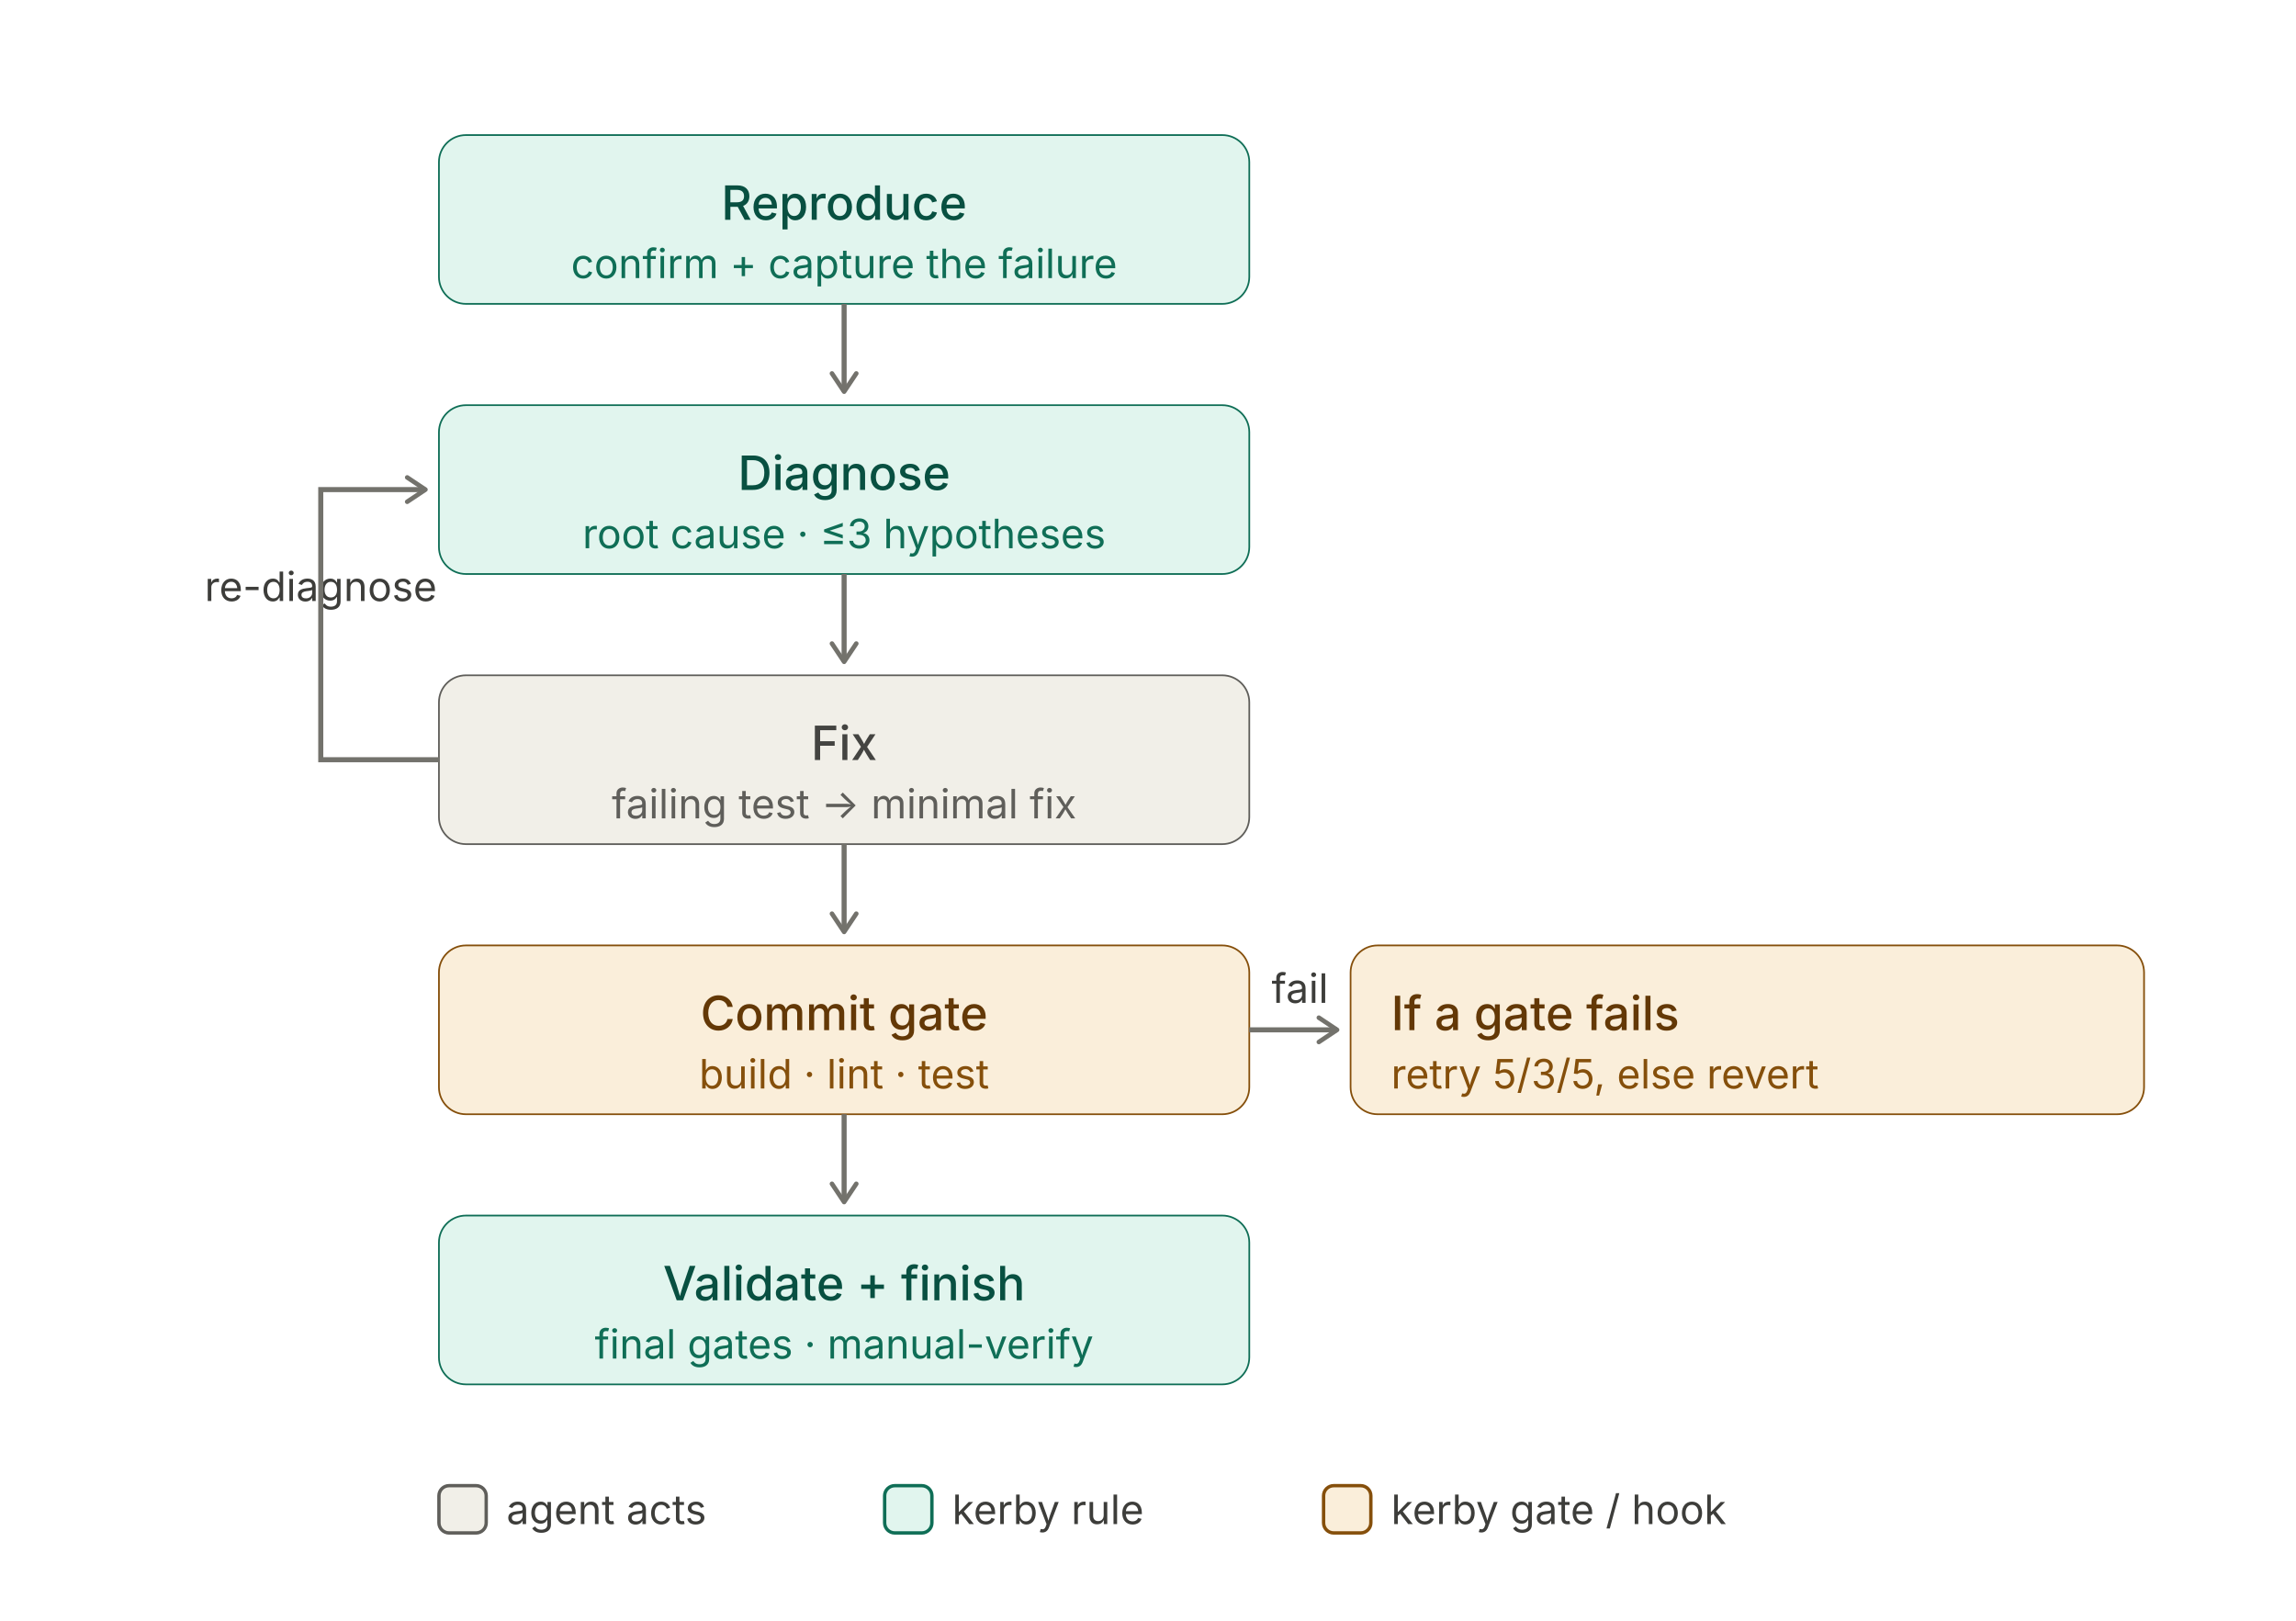
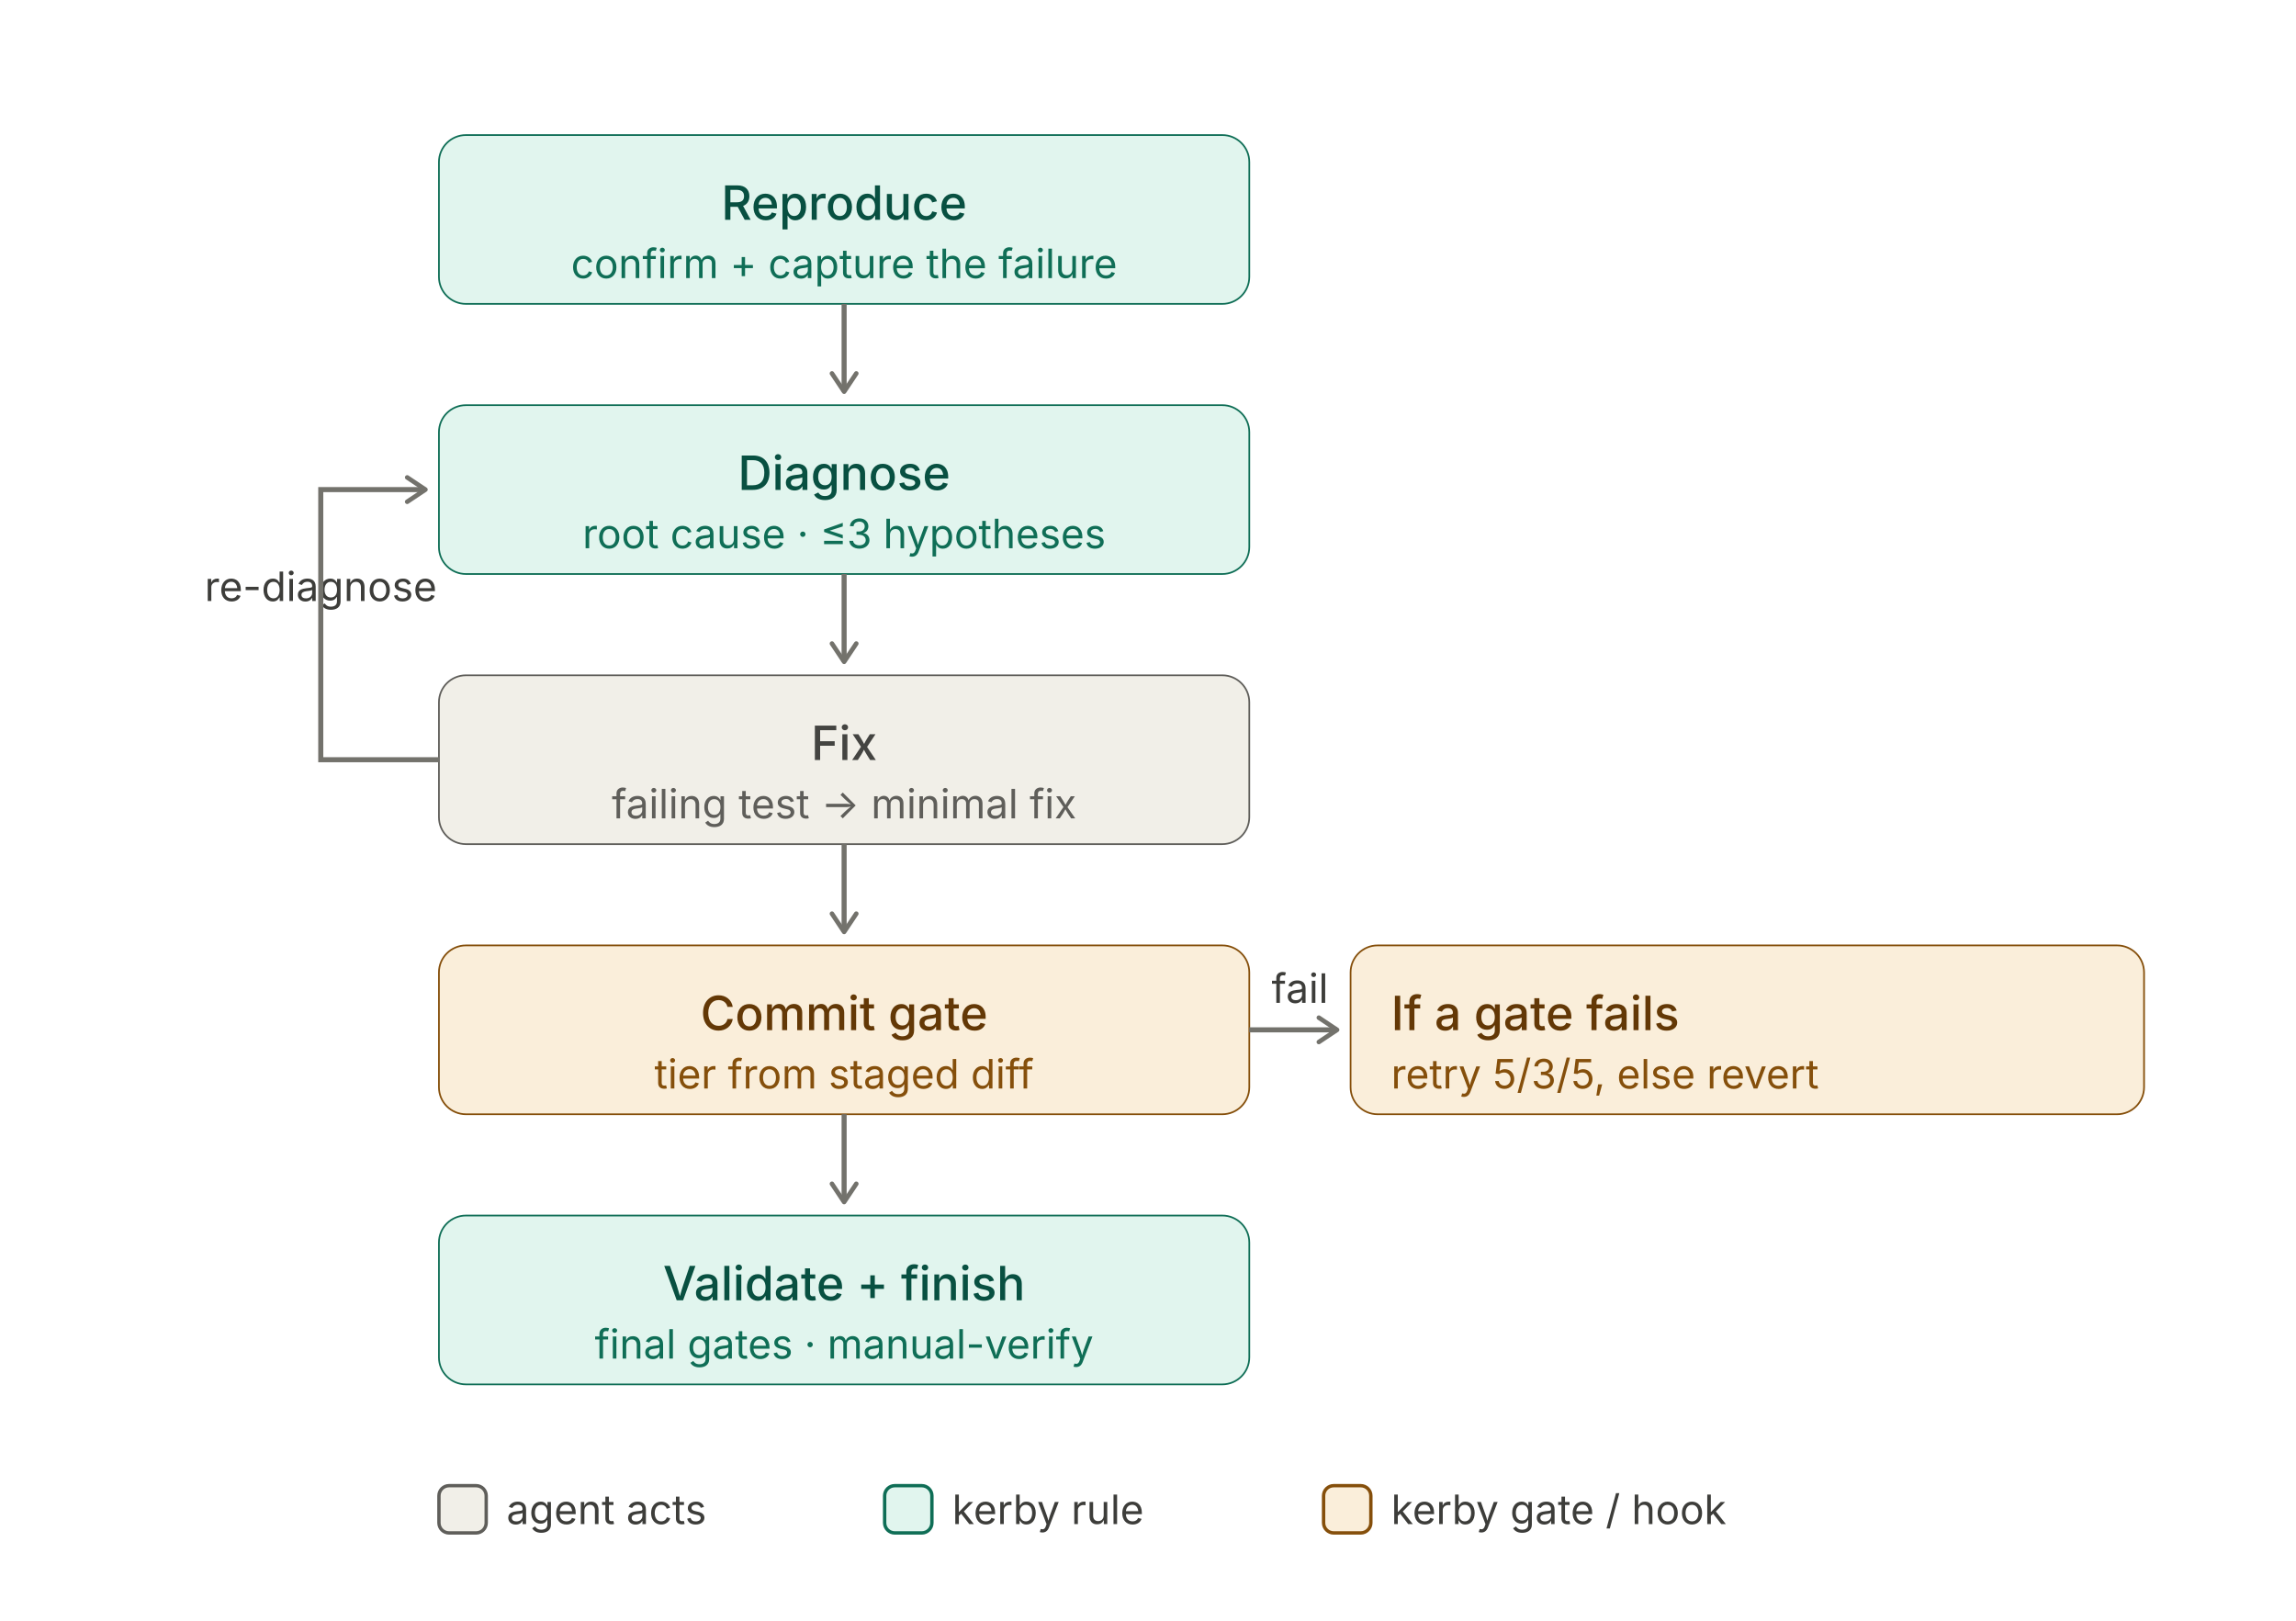
<svg xmlns="http://www.w3.org/2000/svg" width="100%" viewBox="0 0 680 480" role="img" style="">
  <defs>
    <marker id="arrow" viewBox="0 0 10 10" refX="8" refY="5" markerWidth="6" markerHeight="6" orient="auto-start-reverse">
      <path d="M2 1L8 5L2 9" fill="none" stroke="context-stroke" stroke-width="1.5" stroke-linecap="round" stroke-linejoin="round" />
    </marker>
  </defs>
  <g style="fill:rgb(0, 0, 0);stroke:none;color:rgb(0, 0, 0);stroke-width:1px;stroke-linecap:butt;stroke-linejoin:miter;opacity:1;font-family:&quot;Anthropic Sans&quot;, -apple-system, &quot;system-ui&quot;, &quot;Segoe UI&quot;, sans-serif;font-size:16px;font-weight:400;text-anchor:start;dominant-baseline:auto">
    <rect x="130" y="40" width="240" height="50" rx="8" stroke-width="0.5" style="fill:rgb(225, 245, 238);stroke:rgb(15, 110, 86);color:rgb(0, 0, 0);stroke-width:0.5px;stroke-linecap:butt;stroke-linejoin:miter;opacity:1;font-family:&quot;Anthropic Sans&quot;, -apple-system, &quot;system-ui&quot;, &quot;Segoe UI&quot;, sans-serif;font-size:16px;font-weight:400;text-anchor:start;dominant-baseline:auto" />
    <text x="250" y="60" text-anchor="middle" dominant-baseline="central" style="fill:rgb(8, 80, 65);stroke:none;color:rgb(0, 0, 0);stroke-width:1px;stroke-linecap:butt;stroke-linejoin:miter;opacity:1;font-family:&quot;Anthropic Sans&quot;, -apple-system, &quot;system-ui&quot;, &quot;Segoe UI&quot;, sans-serif;font-size:14px;font-weight:500;text-anchor:middle;dominant-baseline:central">Reproduce</text>
    <text x="250" y="78" text-anchor="middle" dominant-baseline="central" style="fill:rgb(15, 110, 86);stroke:none;color:rgb(0, 0, 0);stroke-width:1px;stroke-linecap:butt;stroke-linejoin:miter;opacity:1;font-family:&quot;Anthropic Sans&quot;, -apple-system, &quot;system-ui&quot;, &quot;Segoe UI&quot;, sans-serif;font-size:12px;font-weight:400;text-anchor:middle;dominant-baseline:central">confirm + capture the failure</text>
  </g>
  <g style="fill:rgb(0, 0, 0);stroke:none;color:rgb(0, 0, 0);stroke-width:1px;stroke-linecap:butt;stroke-linejoin:miter;opacity:1;font-family:&quot;Anthropic Sans&quot;, -apple-system, &quot;system-ui&quot;, &quot;Segoe UI&quot;, sans-serif;font-size:16px;font-weight:400;text-anchor:start;dominant-baseline:auto">
    <rect x="130" y="120" width="240" height="50" rx="8" stroke-width="0.5" style="fill:rgb(225, 245, 238);stroke:rgb(15, 110, 86);color:rgb(0, 0, 0);stroke-width:0.5px;stroke-linecap:butt;stroke-linejoin:miter;opacity:1;font-family:&quot;Anthropic Sans&quot;, -apple-system, &quot;system-ui&quot;, &quot;Segoe UI&quot;, sans-serif;font-size:16px;font-weight:400;text-anchor:start;dominant-baseline:auto" />
    <text x="250" y="140" text-anchor="middle" dominant-baseline="central" style="fill:rgb(8, 80, 65);stroke:none;color:rgb(0, 0, 0);stroke-width:1px;stroke-linecap:butt;stroke-linejoin:miter;opacity:1;font-family:&quot;Anthropic Sans&quot;, -apple-system, &quot;system-ui&quot;, &quot;Segoe UI&quot;, sans-serif;font-size:14px;font-weight:500;text-anchor:middle;dominant-baseline:central">Diagnose</text>
    <text x="250" y="158" text-anchor="middle" dominant-baseline="central" style="fill:rgb(15, 110, 86);stroke:none;color:rgb(0, 0, 0);stroke-width:1px;stroke-linecap:butt;stroke-linejoin:miter;opacity:1;font-family:&quot;Anthropic Sans&quot;, -apple-system, &quot;system-ui&quot;, &quot;Segoe UI&quot;, sans-serif;font-size:12px;font-weight:400;text-anchor:middle;dominant-baseline:central">root cause · ≤3 hypotheses</text>
  </g>
  <g style="fill:rgb(0, 0, 0);stroke:none;color:rgb(0, 0, 0);stroke-width:1px;stroke-linecap:butt;stroke-linejoin:miter;opacity:1;font-family:&quot;Anthropic Sans&quot;, -apple-system, &quot;system-ui&quot;, &quot;Segoe UI&quot;, sans-serif;font-size:16px;font-weight:400;text-anchor:start;dominant-baseline:auto">
    <rect x="130" y="200" width="240" height="50" rx="8" stroke-width="0.5" style="fill:rgb(241, 239, 232);stroke:rgb(95, 94, 90);color:rgb(0, 0, 0);stroke-width:0.5px;stroke-linecap:butt;stroke-linejoin:miter;opacity:1;font-family:&quot;Anthropic Sans&quot;, -apple-system, &quot;system-ui&quot;, &quot;Segoe UI&quot;, sans-serif;font-size:16px;font-weight:400;text-anchor:start;dominant-baseline:auto" />
    <text x="250" y="220" text-anchor="middle" dominant-baseline="central" style="fill:rgb(68, 68, 65);stroke:none;color:rgb(0, 0, 0);stroke-width:1px;stroke-linecap:butt;stroke-linejoin:miter;opacity:1;font-family:&quot;Anthropic Sans&quot;, -apple-system, &quot;system-ui&quot;, &quot;Segoe UI&quot;, sans-serif;font-size:14px;font-weight:500;text-anchor:middle;dominant-baseline:central">Fix</text>
    <text x="250" y="238" text-anchor="middle" dominant-baseline="central" style="fill:rgb(95, 94, 90);stroke:none;color:rgb(0, 0, 0);stroke-width:1px;stroke-linecap:butt;stroke-linejoin:miter;opacity:1;font-family:&quot;Anthropic Sans&quot;, -apple-system, &quot;system-ui&quot;, &quot;Segoe UI&quot;, sans-serif;font-size:12px;font-weight:400;text-anchor:middle;dominant-baseline:central">failing test → minimal fix</text>
  </g>
  <g style="fill:rgb(0, 0, 0);stroke:none;color:rgb(0, 0, 0);stroke-width:1px;stroke-linecap:butt;stroke-linejoin:miter;opacity:1;font-family:&quot;Anthropic Sans&quot;, -apple-system, &quot;system-ui&quot;, &quot;Segoe UI&quot;, sans-serif;font-size:16px;font-weight:400;text-anchor:start;dominant-baseline:auto">
    <rect x="130" y="280" width="240" height="50" rx="8" stroke-width="0.5" style="fill:rgb(250, 238, 218);stroke:rgb(133, 79, 11);color:rgb(0, 0, 0);stroke-width:0.5px;stroke-linecap:butt;stroke-linejoin:miter;opacity:1;font-family:&quot;Anthropic Sans&quot;, -apple-system, &quot;system-ui&quot;, &quot;Segoe UI&quot;, sans-serif;font-size:16px;font-weight:400;text-anchor:start;dominant-baseline:auto" />
    <text x="250" y="300" text-anchor="middle" dominant-baseline="central" style="fill:rgb(99, 56, 6);stroke:none;color:rgb(0, 0, 0);stroke-width:1px;stroke-linecap:butt;stroke-linejoin:miter;opacity:1;font-family:&quot;Anthropic Sans&quot;, -apple-system, &quot;system-ui&quot;, &quot;Segoe UI&quot;, sans-serif;font-size:14px;font-weight:500;text-anchor:middle;dominant-baseline:central">Commit gate</text>
-     <text x="250" y="318" text-anchor="middle" dominant-baseline="central" style="fill:rgb(133, 79, 11);stroke:none;color:rgb(0, 0, 0);stroke-width:1px;stroke-linecap:butt;stroke-linejoin:miter;opacity:1;font-family:&quot;Anthropic Sans&quot;, -apple-system, &quot;system-ui&quot;, &quot;Segoe UI&quot;, sans-serif;font-size:12px;font-weight:400;text-anchor:middle;dominant-baseline:central">build · lint · test</text>
+     <text x="250" y="318" text-anchor="middle" dominant-baseline="central" style="fill:rgb(133, 79, 11);stroke:none;color:rgb(0, 0, 0);stroke-width:1px;stroke-linecap:butt;stroke-linejoin:miter;opacity:1;font-family:&quot;Anthropic Sans&quot;, -apple-system, &quot;system-ui&quot;, &quot;Segoe UI&quot;, sans-serif;font-size:12px;font-weight:400;text-anchor:middle;dominant-baseline:central">tier from staged diff</text>
  </g>
  <g style="fill:rgb(0, 0, 0);stroke:none;color:rgb(0, 0, 0);stroke-width:1px;stroke-linecap:butt;stroke-linejoin:miter;opacity:1;font-family:&quot;Anthropic Sans&quot;, -apple-system, &quot;system-ui&quot;, &quot;Segoe UI&quot;, sans-serif;font-size:16px;font-weight:400;text-anchor:start;dominant-baseline:auto">
    <rect x="130" y="360" width="240" height="50" rx="8" stroke-width="0.5" style="fill:rgb(225, 245, 238);stroke:rgb(15, 110, 86);color:rgb(0, 0, 0);stroke-width:0.5px;stroke-linecap:butt;stroke-linejoin:miter;opacity:1;font-family:&quot;Anthropic Sans&quot;, -apple-system, &quot;system-ui&quot;, &quot;Segoe UI&quot;, sans-serif;font-size:16px;font-weight:400;text-anchor:start;dominant-baseline:auto" />
    <text x="250" y="380" text-anchor="middle" dominant-baseline="central" style="fill:rgb(8, 80, 65);stroke:none;color:rgb(0, 0, 0);stroke-width:1px;stroke-linecap:butt;stroke-linejoin:miter;opacity:1;font-family:&quot;Anthropic Sans&quot;, -apple-system, &quot;system-ui&quot;, &quot;Segoe UI&quot;, sans-serif;font-size:14px;font-weight:500;text-anchor:middle;dominant-baseline:central">Validate + finish</text>
    <text x="250" y="398" text-anchor="middle" dominant-baseline="central" style="fill:rgb(15, 110, 86);stroke:none;color:rgb(0, 0, 0);stroke-width:1px;stroke-linecap:butt;stroke-linejoin:miter;opacity:1;font-family:&quot;Anthropic Sans&quot;, -apple-system, &quot;system-ui&quot;, &quot;Segoe UI&quot;, sans-serif;font-size:12px;font-weight:400;text-anchor:middle;dominant-baseline:central">final gates · manual-verify</text>
  </g>
  <g style="fill:rgb(0, 0, 0);stroke:none;color:rgb(0, 0, 0);stroke-width:1px;stroke-linecap:butt;stroke-linejoin:miter;opacity:1;font-family:&quot;Anthropic Sans&quot;, -apple-system, &quot;system-ui&quot;, &quot;Segoe UI&quot;, sans-serif;font-size:16px;font-weight:400;text-anchor:start;dominant-baseline:auto">
    <rect x="400" y="280" width="235" height="50" rx="8" stroke-width="0.5" style="fill:rgb(250, 238, 218);stroke:rgb(133, 79, 11);color:rgb(0, 0, 0);stroke-width:0.5px;stroke-linecap:butt;stroke-linejoin:miter;opacity:1;font-family:&quot;Anthropic Sans&quot;, -apple-system, &quot;system-ui&quot;, &quot;Segoe UI&quot;, sans-serif;font-size:16px;font-weight:400;text-anchor:start;dominant-baseline:auto" />
    <text x="412" y="300" text-anchor="start" dominant-baseline="central" style="fill:rgb(99, 56, 6);stroke:none;color:rgb(0, 0, 0);stroke-width:1px;stroke-linecap:butt;stroke-linejoin:miter;opacity:1;font-family:&quot;Anthropic Sans&quot;, -apple-system, &quot;system-ui&quot;, &quot;Segoe UI&quot;, sans-serif;font-size:14px;font-weight:500;text-anchor:start;dominant-baseline:central">If a gate fails</text>
    <text x="412" y="318" text-anchor="start" dominant-baseline="central" style="fill:rgb(133, 79, 11);stroke:none;color:rgb(0, 0, 0);stroke-width:1px;stroke-linecap:butt;stroke-linejoin:miter;opacity:1;font-family:&quot;Anthropic Sans&quot;, -apple-system, &quot;system-ui&quot;, &quot;Segoe UI&quot;, sans-serif;font-size:12px;font-weight:400;text-anchor:start;dominant-baseline:central">retry 5/3/5, else revert</text>
  </g>
  <line x1="250" y1="90" x2="250" y2="116" marker-end="url(#arrow)" style="fill:none;stroke:rgb(115, 114, 108);color:rgb(0, 0, 0);stroke-width:1.5px;stroke-linecap:butt;stroke-linejoin:miter;opacity:1;font-family:&quot;Anthropic Sans&quot;, -apple-system, &quot;system-ui&quot;, &quot;Segoe UI&quot;, sans-serif;font-size:16px;font-weight:400;text-anchor:start;dominant-baseline:auto" />
  <line x1="250" y1="170" x2="250" y2="196" marker-end="url(#arrow)" style="fill:none;stroke:rgb(115, 114, 108);color:rgb(0, 0, 0);stroke-width:1.5px;stroke-linecap:butt;stroke-linejoin:miter;opacity:1;font-family:&quot;Anthropic Sans&quot;, -apple-system, &quot;system-ui&quot;, &quot;Segoe UI&quot;, sans-serif;font-size:16px;font-weight:400;text-anchor:start;dominant-baseline:auto" />
  <line x1="250" y1="250" x2="250" y2="276" marker-end="url(#arrow)" style="fill:none;stroke:rgb(115, 114, 108);color:rgb(0, 0, 0);stroke-width:1.5px;stroke-linecap:butt;stroke-linejoin:miter;opacity:1;font-family:&quot;Anthropic Sans&quot;, -apple-system, &quot;system-ui&quot;, &quot;Segoe UI&quot;, sans-serif;font-size:16px;font-weight:400;text-anchor:start;dominant-baseline:auto" />
  <line x1="250" y1="330" x2="250" y2="356" marker-end="url(#arrow)" style="fill:none;stroke:rgb(115, 114, 108);color:rgb(0, 0, 0);stroke-width:1.5px;stroke-linecap:butt;stroke-linejoin:miter;opacity:1;font-family:&quot;Anthropic Sans&quot;, -apple-system, &quot;system-ui&quot;, &quot;Segoe UI&quot;, sans-serif;font-size:16px;font-weight:400;text-anchor:start;dominant-baseline:auto" />
  <text x="95" y="178" text-anchor="middle" style="fill:rgb(61, 61, 58);stroke:none;color:rgb(0, 0, 0);stroke-width:1px;stroke-linecap:butt;stroke-linejoin:miter;opacity:1;font-family:&quot;Anthropic Sans&quot;, -apple-system, &quot;system-ui&quot;, &quot;Segoe UI&quot;, sans-serif;font-size:12px;font-weight:400;text-anchor:middle;dominant-baseline:auto">re-diagnose</text>
  <path d="M130 225 L95 225 L95 145 L126 145" fill="none" marker-end="url(#arrow)" style="fill:none;stroke:rgb(115, 114, 108);color:rgb(0, 0, 0);stroke-width:1.5px;stroke-linecap:butt;stroke-linejoin:miter;opacity:1;font-family:&quot;Anthropic Sans&quot;, -apple-system, &quot;system-ui&quot;, &quot;Segoe UI&quot;, sans-serif;font-size:16px;font-weight:400;text-anchor:start;dominant-baseline:auto" />
  <text x="385" y="297" text-anchor="middle" style="fill:rgb(61, 61, 58);stroke:none;color:rgb(0, 0, 0);stroke-width:1px;stroke-linecap:butt;stroke-linejoin:miter;opacity:1;font-family:&quot;Anthropic Sans&quot;, -apple-system, &quot;system-ui&quot;, &quot;Segoe UI&quot;, sans-serif;font-size:12px;font-weight:400;text-anchor:middle;dominant-baseline:auto">fail</text>
  <line x1="370" y1="305" x2="396" y2="305" marker-end="url(#arrow)" style="fill:none;stroke:rgb(115, 114, 108);color:rgb(0, 0, 0);stroke-width:1.5px;stroke-linecap:butt;stroke-linejoin:miter;opacity:1;font-family:&quot;Anthropic Sans&quot;, -apple-system, &quot;system-ui&quot;, &quot;Segoe UI&quot;, sans-serif;font-size:16px;font-weight:400;text-anchor:start;dominant-baseline:auto" />
  <rect x="130" y="440" width="14" height="14" rx="3" style="fill:rgb(241, 239, 232);stroke:rgb(95, 94, 90);color:rgb(0, 0, 0);stroke-width:1px;stroke-linecap:butt;stroke-linejoin:miter;opacity:1;font-family:&quot;Anthropic Sans&quot;, -apple-system, &quot;system-ui&quot;, &quot;Segoe UI&quot;, sans-serif;font-size:16px;font-weight:400;text-anchor:start;dominant-baseline:auto" />
  <text x="150" y="447" dominant-baseline="central" style="fill:rgb(61, 61, 58);stroke:none;color:rgb(0, 0, 0);stroke-width:1px;stroke-linecap:butt;stroke-linejoin:miter;opacity:1;font-family:&quot;Anthropic Sans&quot;, -apple-system, &quot;system-ui&quot;, &quot;Segoe UI&quot;, sans-serif;font-size:12px;font-weight:400;text-anchor:start;dominant-baseline:central">agent acts</text>
  <rect x="262" y="440" width="14" height="14" rx="3" style="fill:rgb(225, 245, 238);stroke:rgb(15, 110, 86);color:rgb(0, 0, 0);stroke-width:1px;stroke-linecap:butt;stroke-linejoin:miter;opacity:1;font-family:&quot;Anthropic Sans&quot;, -apple-system, &quot;system-ui&quot;, &quot;Segoe UI&quot;, sans-serif;font-size:16px;font-weight:400;text-anchor:start;dominant-baseline:auto" />
  <text x="282" y="447" dominant-baseline="central" style="fill:rgb(61, 61, 58);stroke:none;color:rgb(0, 0, 0);stroke-width:1px;stroke-linecap:butt;stroke-linejoin:miter;opacity:1;font-family:&quot;Anthropic Sans&quot;, -apple-system, &quot;system-ui&quot;, &quot;Segoe UI&quot;, sans-serif;font-size:12px;font-weight:400;text-anchor:start;dominant-baseline:central">kerby rule</text>
  <rect x="392" y="440" width="14" height="14" rx="3" style="fill:rgb(250, 238, 218);stroke:rgb(133, 79, 11);color:rgb(0, 0, 0);stroke-width:1px;stroke-linecap:butt;stroke-linejoin:miter;opacity:1;font-family:&quot;Anthropic Sans&quot;, -apple-system, &quot;system-ui&quot;, &quot;Segoe UI&quot;, sans-serif;font-size:16px;font-weight:400;text-anchor:start;dominant-baseline:auto" />
  <text x="412" y="447" dominant-baseline="central" style="fill:rgb(61, 61, 58);stroke:none;color:rgb(0, 0, 0);stroke-width:1px;stroke-linecap:butt;stroke-linejoin:miter;opacity:1;font-family:&quot;Anthropic Sans&quot;, -apple-system, &quot;system-ui&quot;, &quot;Segoe UI&quot;, sans-serif;font-size:12px;font-weight:400;text-anchor:start;dominant-baseline:central">kerby gate / hook</text>
</svg>
